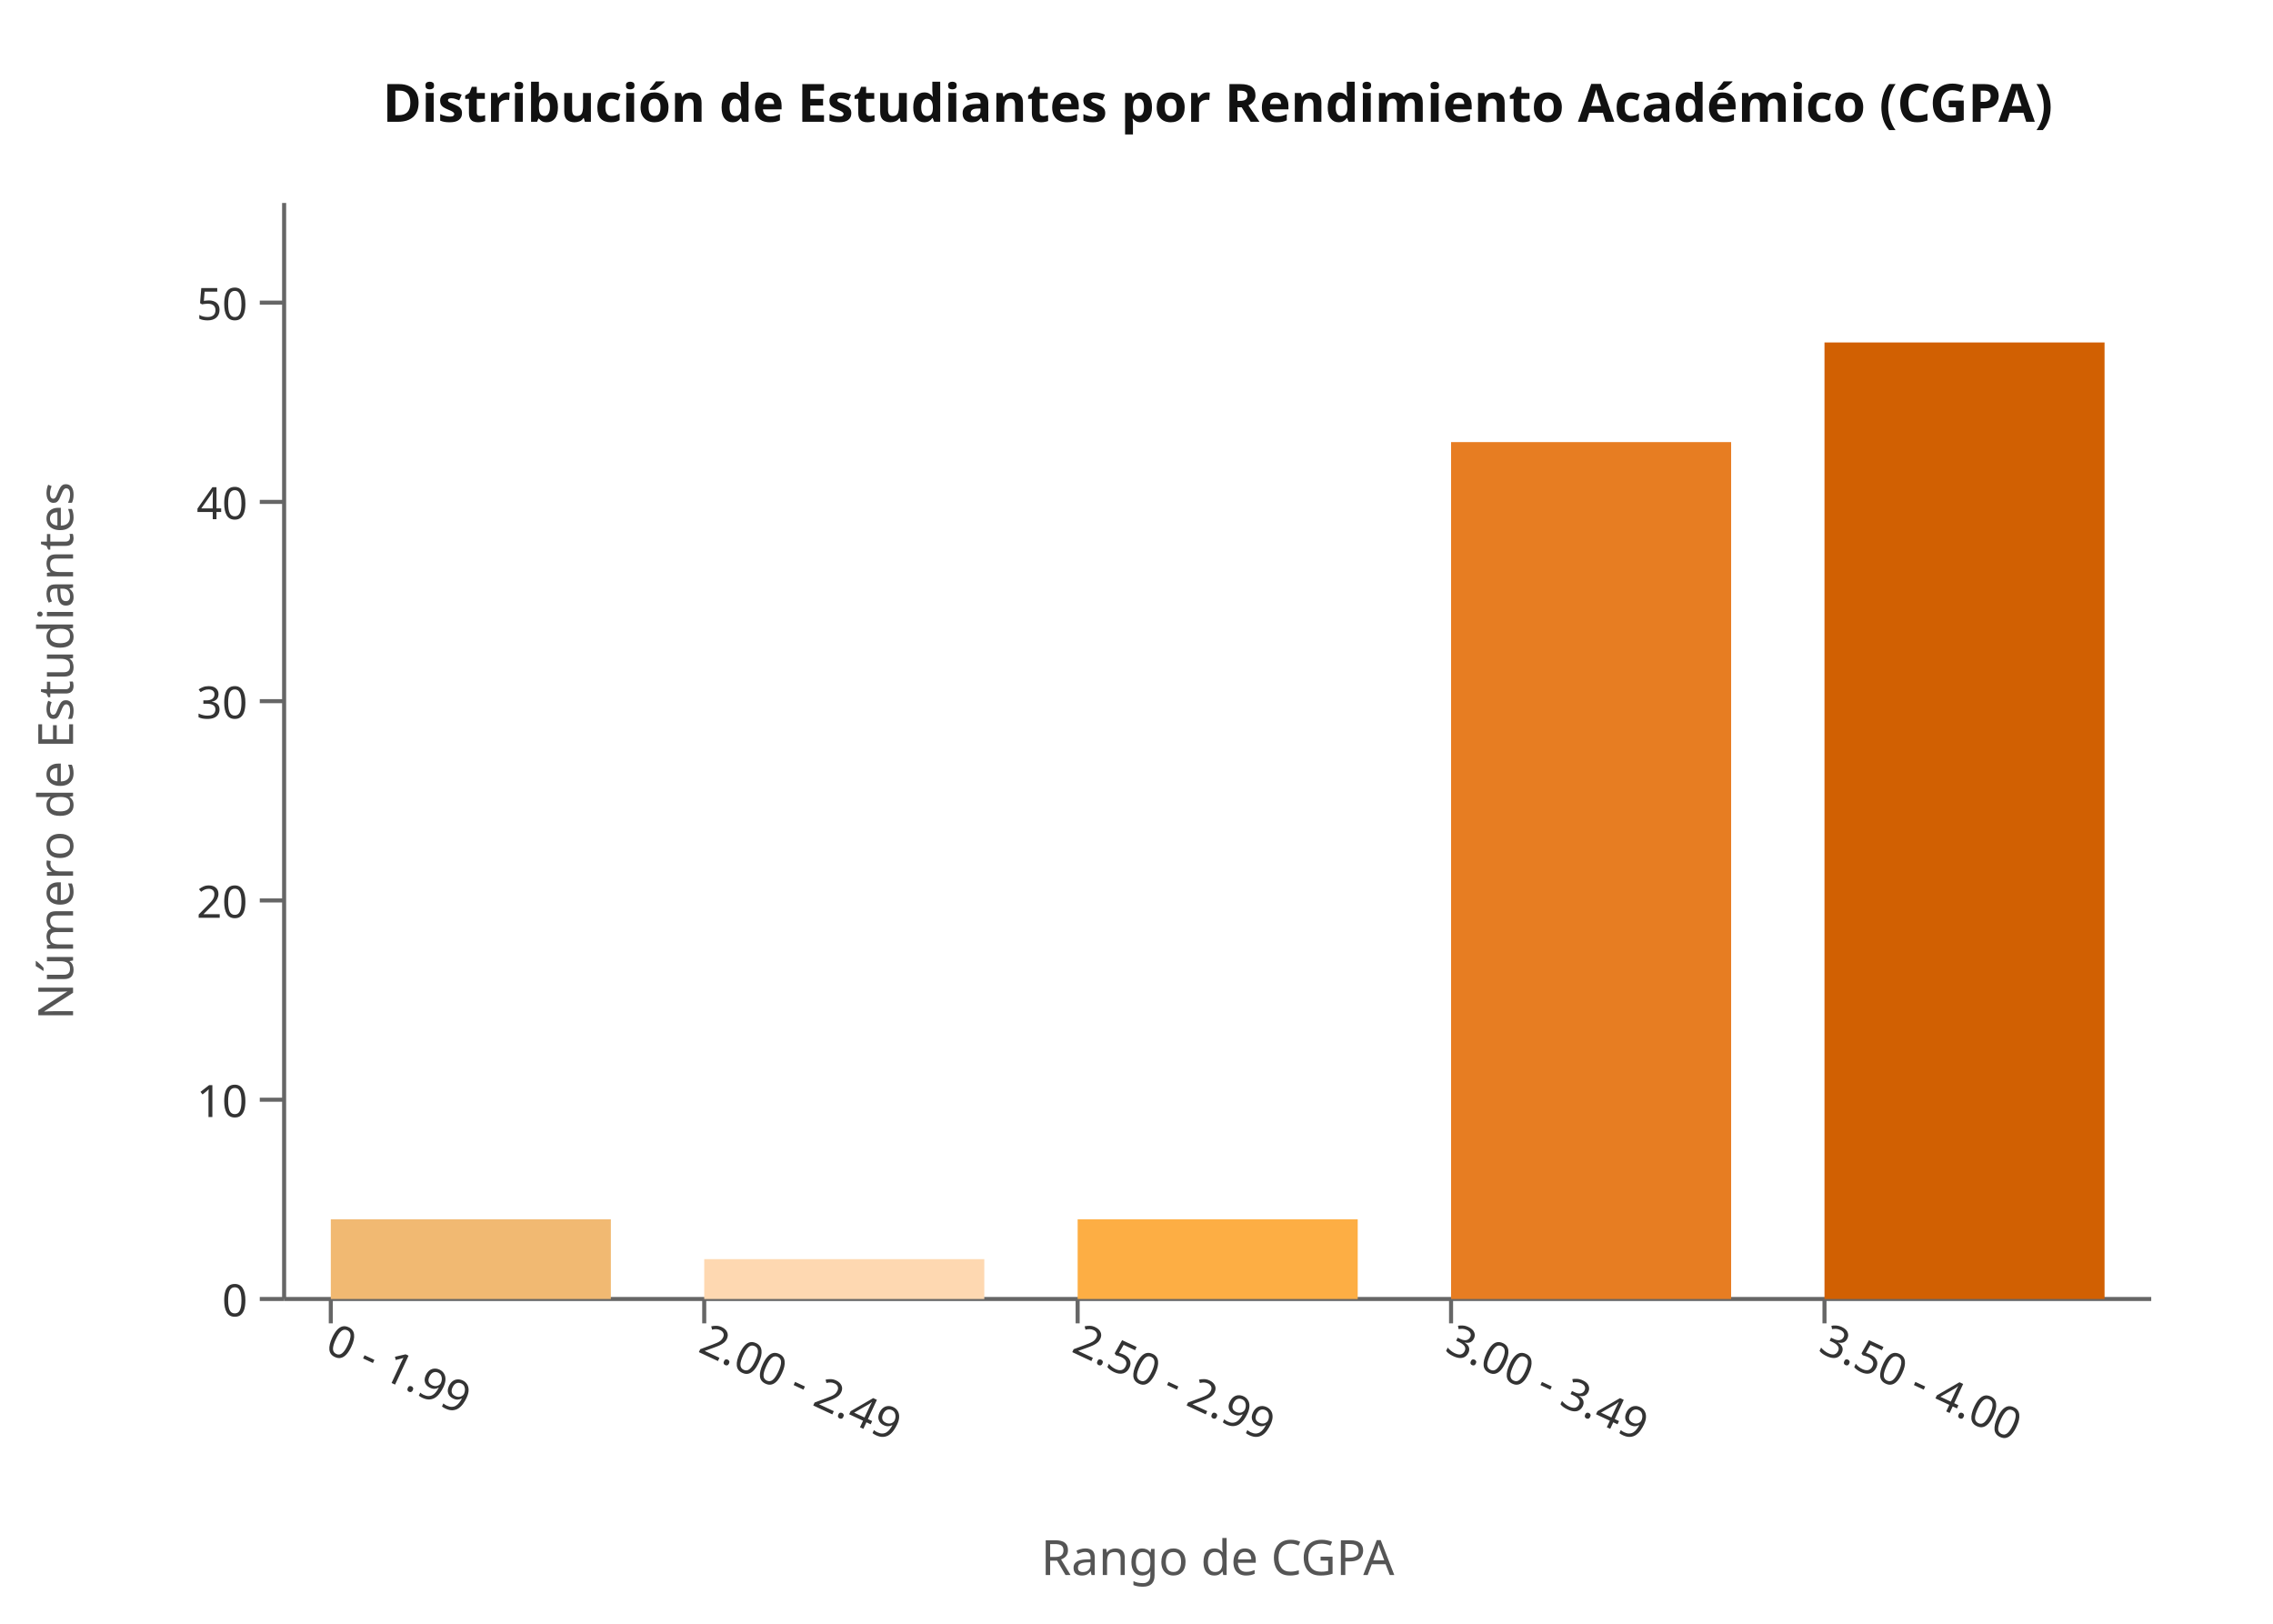
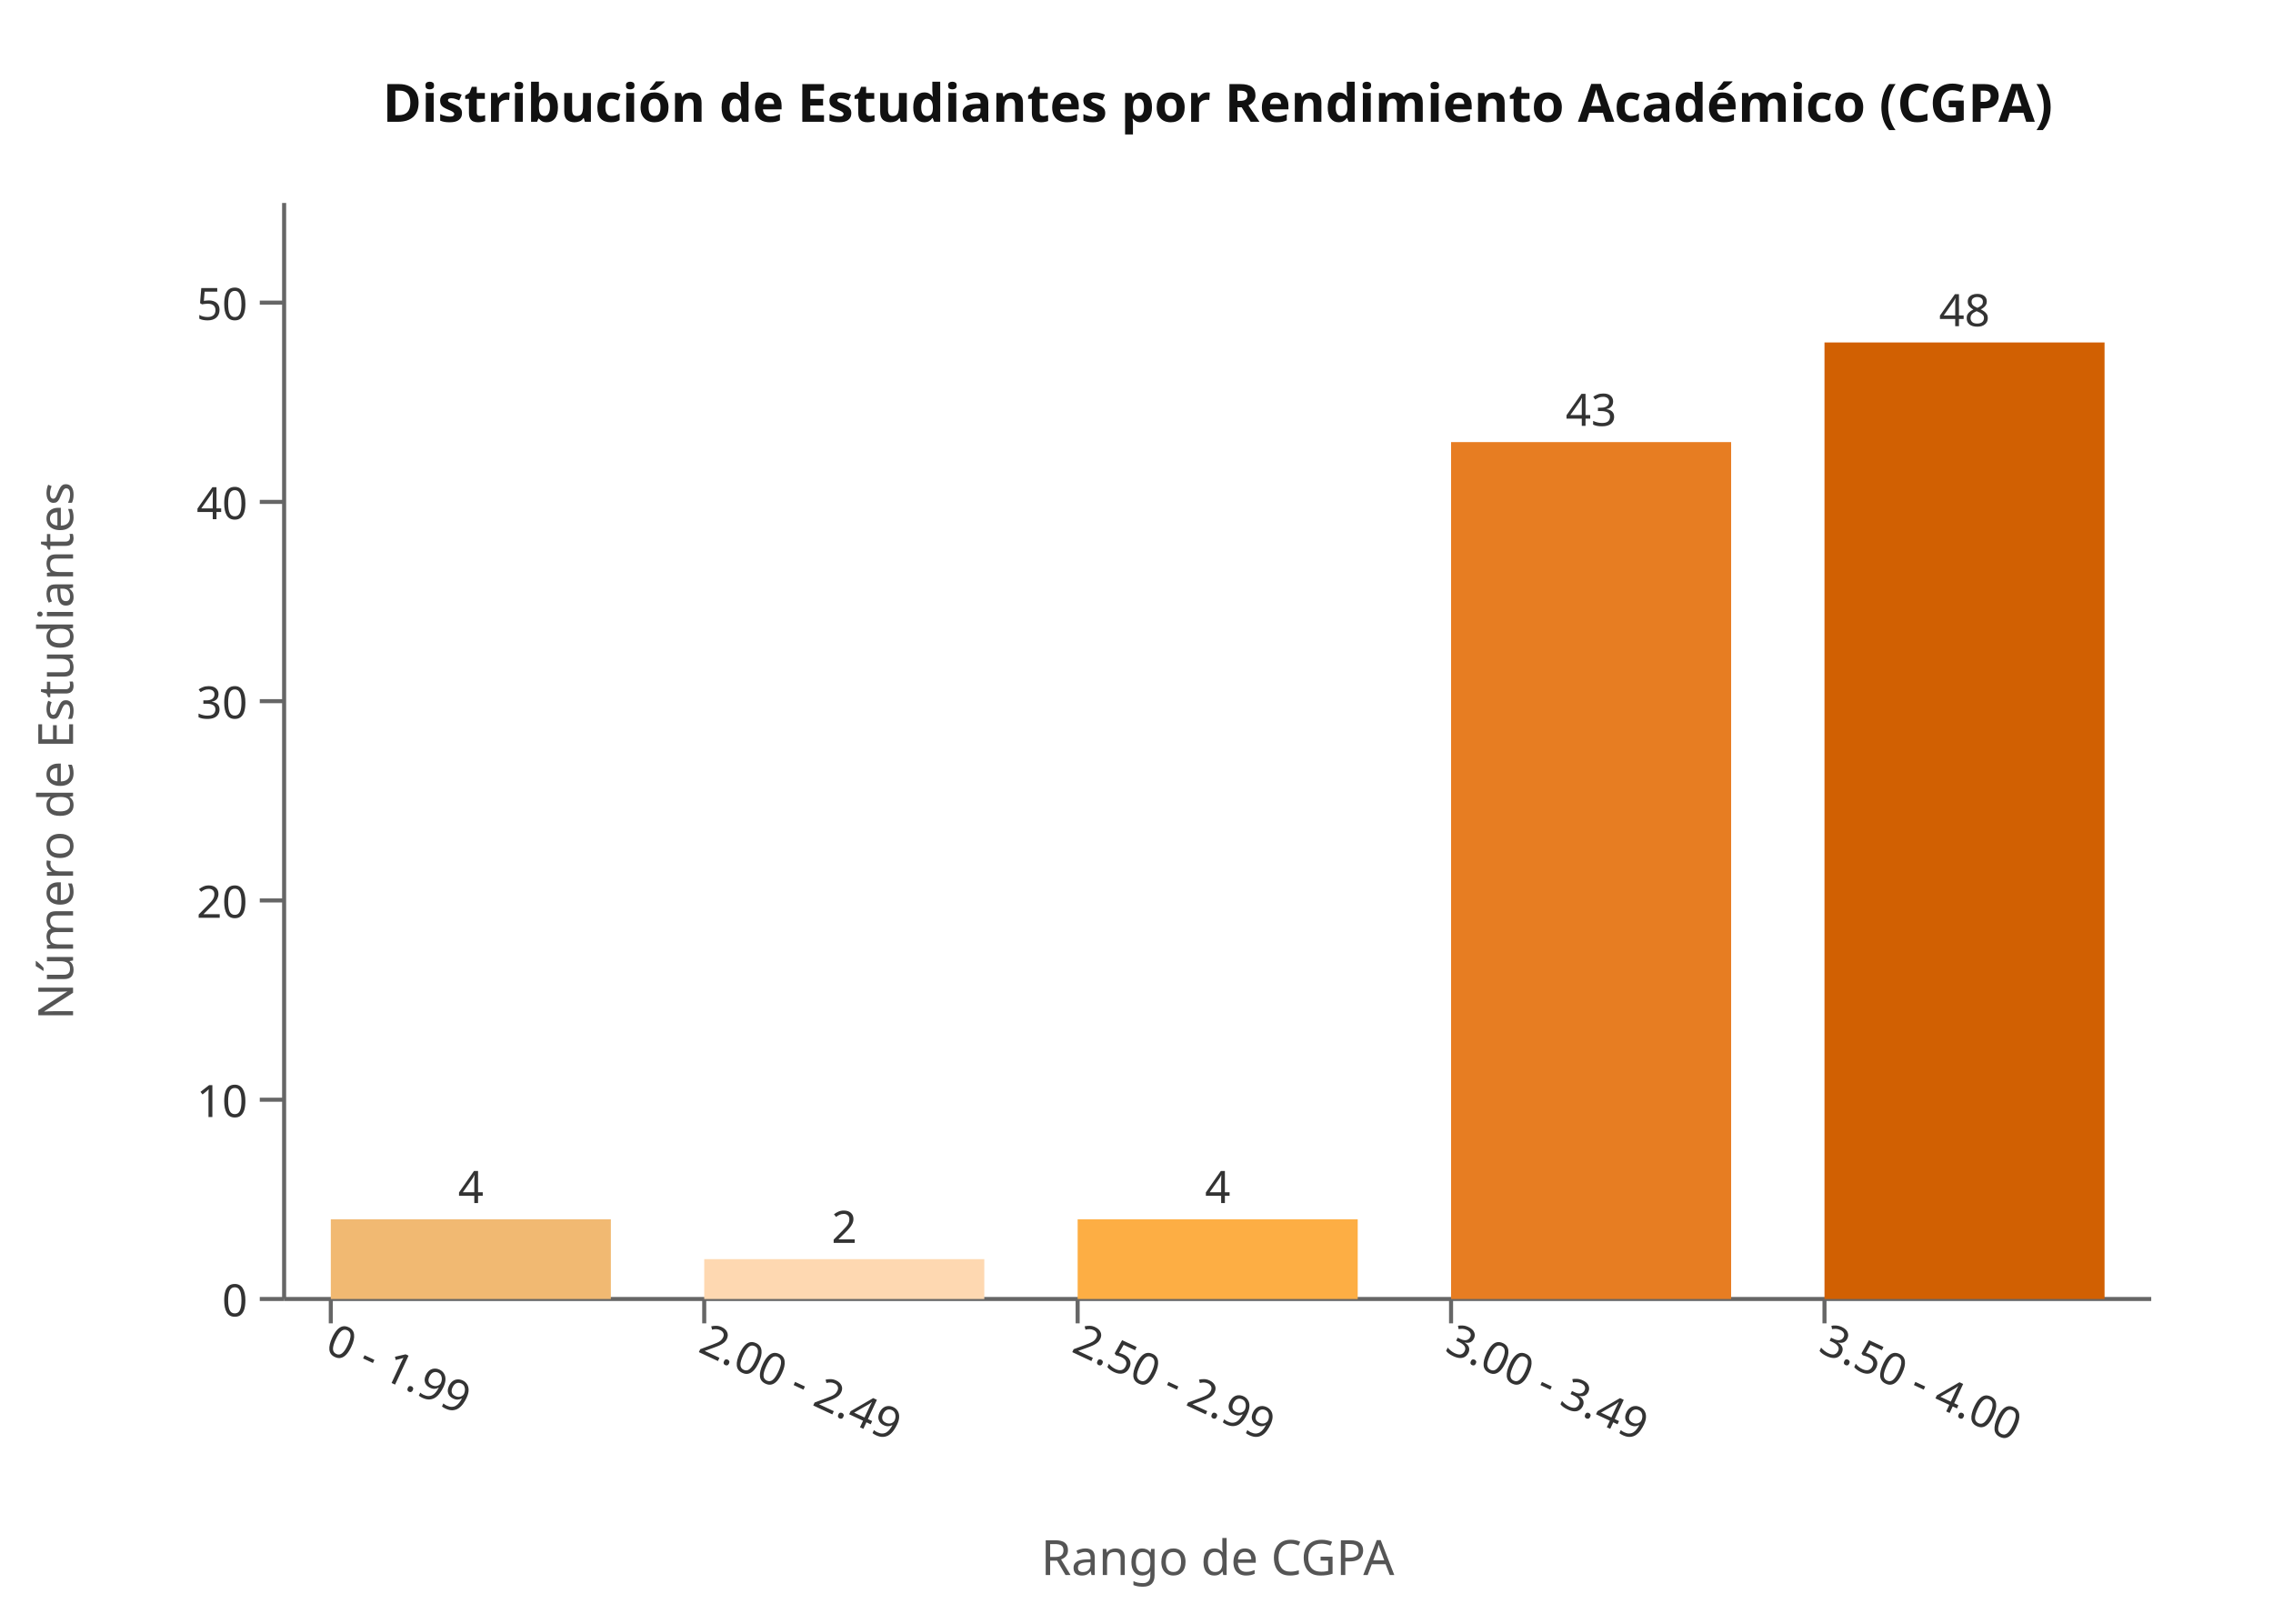
<svg xmlns="http://www.w3.org/2000/svg" width="560" height="400">
  <style>
    .tick-label { font-family: sans-serif; font-size: 11px; fill: #333; }
    .axis-line, .tick-line { stroke: #666; }
    .title { font-family: sans-serif; font-size: 13px; font-weight: bold; fill: #111; }
    .axis-label { font-family: sans-serif; font-size: 12px; fill: #555; }
  </style>
  <g transform="translate(70,50)">
    <text class="title" x="230.0" y="-20" text-anchor="middle">
      Distribución de Estudiantes por Rendimiento Académico (CGPA)
    </text>
    <g transform="translate(0,270)">
      <g class="axis axis-bottom" transform="translate(0, 0)">
        <line class="axis-line" x1="0" y1="0" x2="460" y2="0" stroke="currentColor" stroke-width="1" />
        <g class="tick" transform="translate(11.50, 0)">
          <line class="tick-line" x1="0" y1="0" x2="0" y2="6" stroke="currentColor" stroke-width="1" />
          <text class="tick-label" x="0" y="9" text-anchor="start" dominant-baseline="central" transform="rotate(25, 0, 9)">0 - 1.99</text>
        </g>
        <g class="tick" transform="translate(103.50, 0)">
          <line class="tick-line" x1="0" y1="0" x2="0" y2="6" stroke="currentColor" stroke-width="1" />
          <text class="tick-label" x="0" y="9" text-anchor="start" dominant-baseline="central" transform="rotate(25, 0, 9)">2.00 - 2.49</text>
        </g>
        <g class="tick" transform="translate(195.50, 0)">
          <line class="tick-line" x1="0" y1="0" x2="0" y2="6" stroke="currentColor" stroke-width="1" />
          <text class="tick-label" x="0" y="9" text-anchor="start" dominant-baseline="central" transform="rotate(25, 0, 9)">2.50 - 2.99</text>
        </g>
        <g class="tick" transform="translate(287.50, 0)">
          <line class="tick-line" x1="0" y1="0" x2="0" y2="6" stroke="currentColor" stroke-width="1" />
          <text class="tick-label" x="0" y="9" text-anchor="start" dominant-baseline="central" transform="rotate(25, 0, 9)">3.00 - 3.49</text>
        </g>
        <g class="tick" transform="translate(379.50, 0)">
          <line class="tick-line" x1="0" y1="0" x2="0" y2="6" stroke="currentColor" stroke-width="1" />
          <text class="tick-label" x="0" y="9" text-anchor="start" dominant-baseline="central" transform="rotate(25, 0, 9)">3.50 - 4.00</text>
        </g>
      </g>
    </g>
    <g>
      <g class="axis axis-left" transform="translate(0, 0)">
        <line class="axis-line" x1="0" y1="270" x2="0" y2="0" stroke="currentColor" stroke-width="1" />
        <g class="tick" transform="translate(0, 270)">
          <line class="tick-line" x1="-6" y1="0" x2="0" y2="0" stroke="currentColor" stroke-width="1" />
          <text class="tick-label" x="-9" y="0" text-anchor="end" dominant-baseline="central">0</text>
        </g>
        <g class="tick" transform="translate(0, 220.91)">
          <line class="tick-line" x1="-6" y1="0" x2="0" y2="0" stroke="currentColor" stroke-width="1" />
          <text class="tick-label" x="-9" y="0" text-anchor="end" dominant-baseline="central">10</text>
        </g>
        <g class="tick" transform="translate(0, 171.82)">
          <line class="tick-line" x1="-6" y1="0" x2="0" y2="0" stroke="currentColor" stroke-width="1" />
          <text class="tick-label" x="-9" y="0" text-anchor="end" dominant-baseline="central">20</text>
        </g>
        <g class="tick" transform="translate(0, 122.73)">
          <line class="tick-line" x1="-6" y1="0" x2="0" y2="0" stroke="currentColor" stroke-width="1" />
          <text class="tick-label" x="-9" y="0" text-anchor="end" dominant-baseline="central">30</text>
        </g>
        <g class="tick" transform="translate(0, 73.64)">
          <line class="tick-line" x1="-6" y1="0" x2="0" y2="0" stroke="currentColor" stroke-width="1" />
          <text class="tick-label" x="-9" y="0" text-anchor="end" dominant-baseline="central">40</text>
        </g>
        <g class="tick" transform="translate(0, 24.55)">
          <line class="tick-line" x1="-6" y1="0" x2="0" y2="0" stroke="currentColor" stroke-width="1" />
          <text class="tick-label" x="-9" y="0" text-anchor="end" dominant-baseline="central">50</text>
        </g>
      </g>
    </g>
-     <rect x="11.5" y="250.364" width="69.0" height="19.636" fill="#F1B972" />
-     <rect x="103.5" y="260.182" width="69.0" height="9.818" fill="#FED8B1" />
-     <rect x="195.5" y="250.364" width="69.0" height="19.636" fill="#FDAE44" />
-     <rect x="287.5" y="58.909" width="69.0" height="211.091" fill="#E77D22" />
-     <rect x="379.5" y="34.364" width="69.0" height="235.636" fill="#D16002" />
+     <rect id="bar-1" href="#row-1" x="11.5" y="250.364" width="69.0" height="19.636" fill="#F1B972" />
+     <text id="label-1" href="#row-1" class="tick-label" text-anchor="middle" x="46.0" y="246.364">4</text>
+     <rect id="bar-2" href="#row-2" x="103.5" y="260.182" width="69.0" height="9.818" fill="#FED8B1" />
+     <text id="label-2" href="#row-2" class="tick-label" text-anchor="middle" x="138.0" y="256.182">2</text>
+     <rect id="bar-3" href="#row-3" x="195.5" y="250.364" width="69.0" height="19.636" fill="#FDAE44" />
+     <text id="label-3" href="#row-3" class="tick-label" text-anchor="middle" x="230.0" y="246.364">4</text>
+     <rect id="bar-4" href="#row-4" x="287.5" y="58.909" width="69.0" height="211.091" fill="#E77D22" />
+     <text id="label-4" href="#row-4" class="tick-label" text-anchor="middle" x="322.0" y="54.909">43</text>
+     <rect id="bar-5" href="#row-5" x="379.5" y="34.364" width="69.0" height="235.636" fill="#D16002" />
+     <text id="label-5" href="#row-5" class="tick-label" text-anchor="middle" x="414.0" y="30.364">48</text>
    <text class="axis-label" text-anchor="middle" x="230.0" y="338">Rango de CGPA</text>
-     <text class="axis-label" text-anchor="middle" transform="rotate(-90)" x="-135.0" y="-52" style=" #555; : red">Número de Estudiantes</text>
+     <text class="axis-label" text-anchor="middle" transform="rotate(-90)" x="-135.0" y="-52">Número de Estudiantes</text>
  </g>
</svg>
